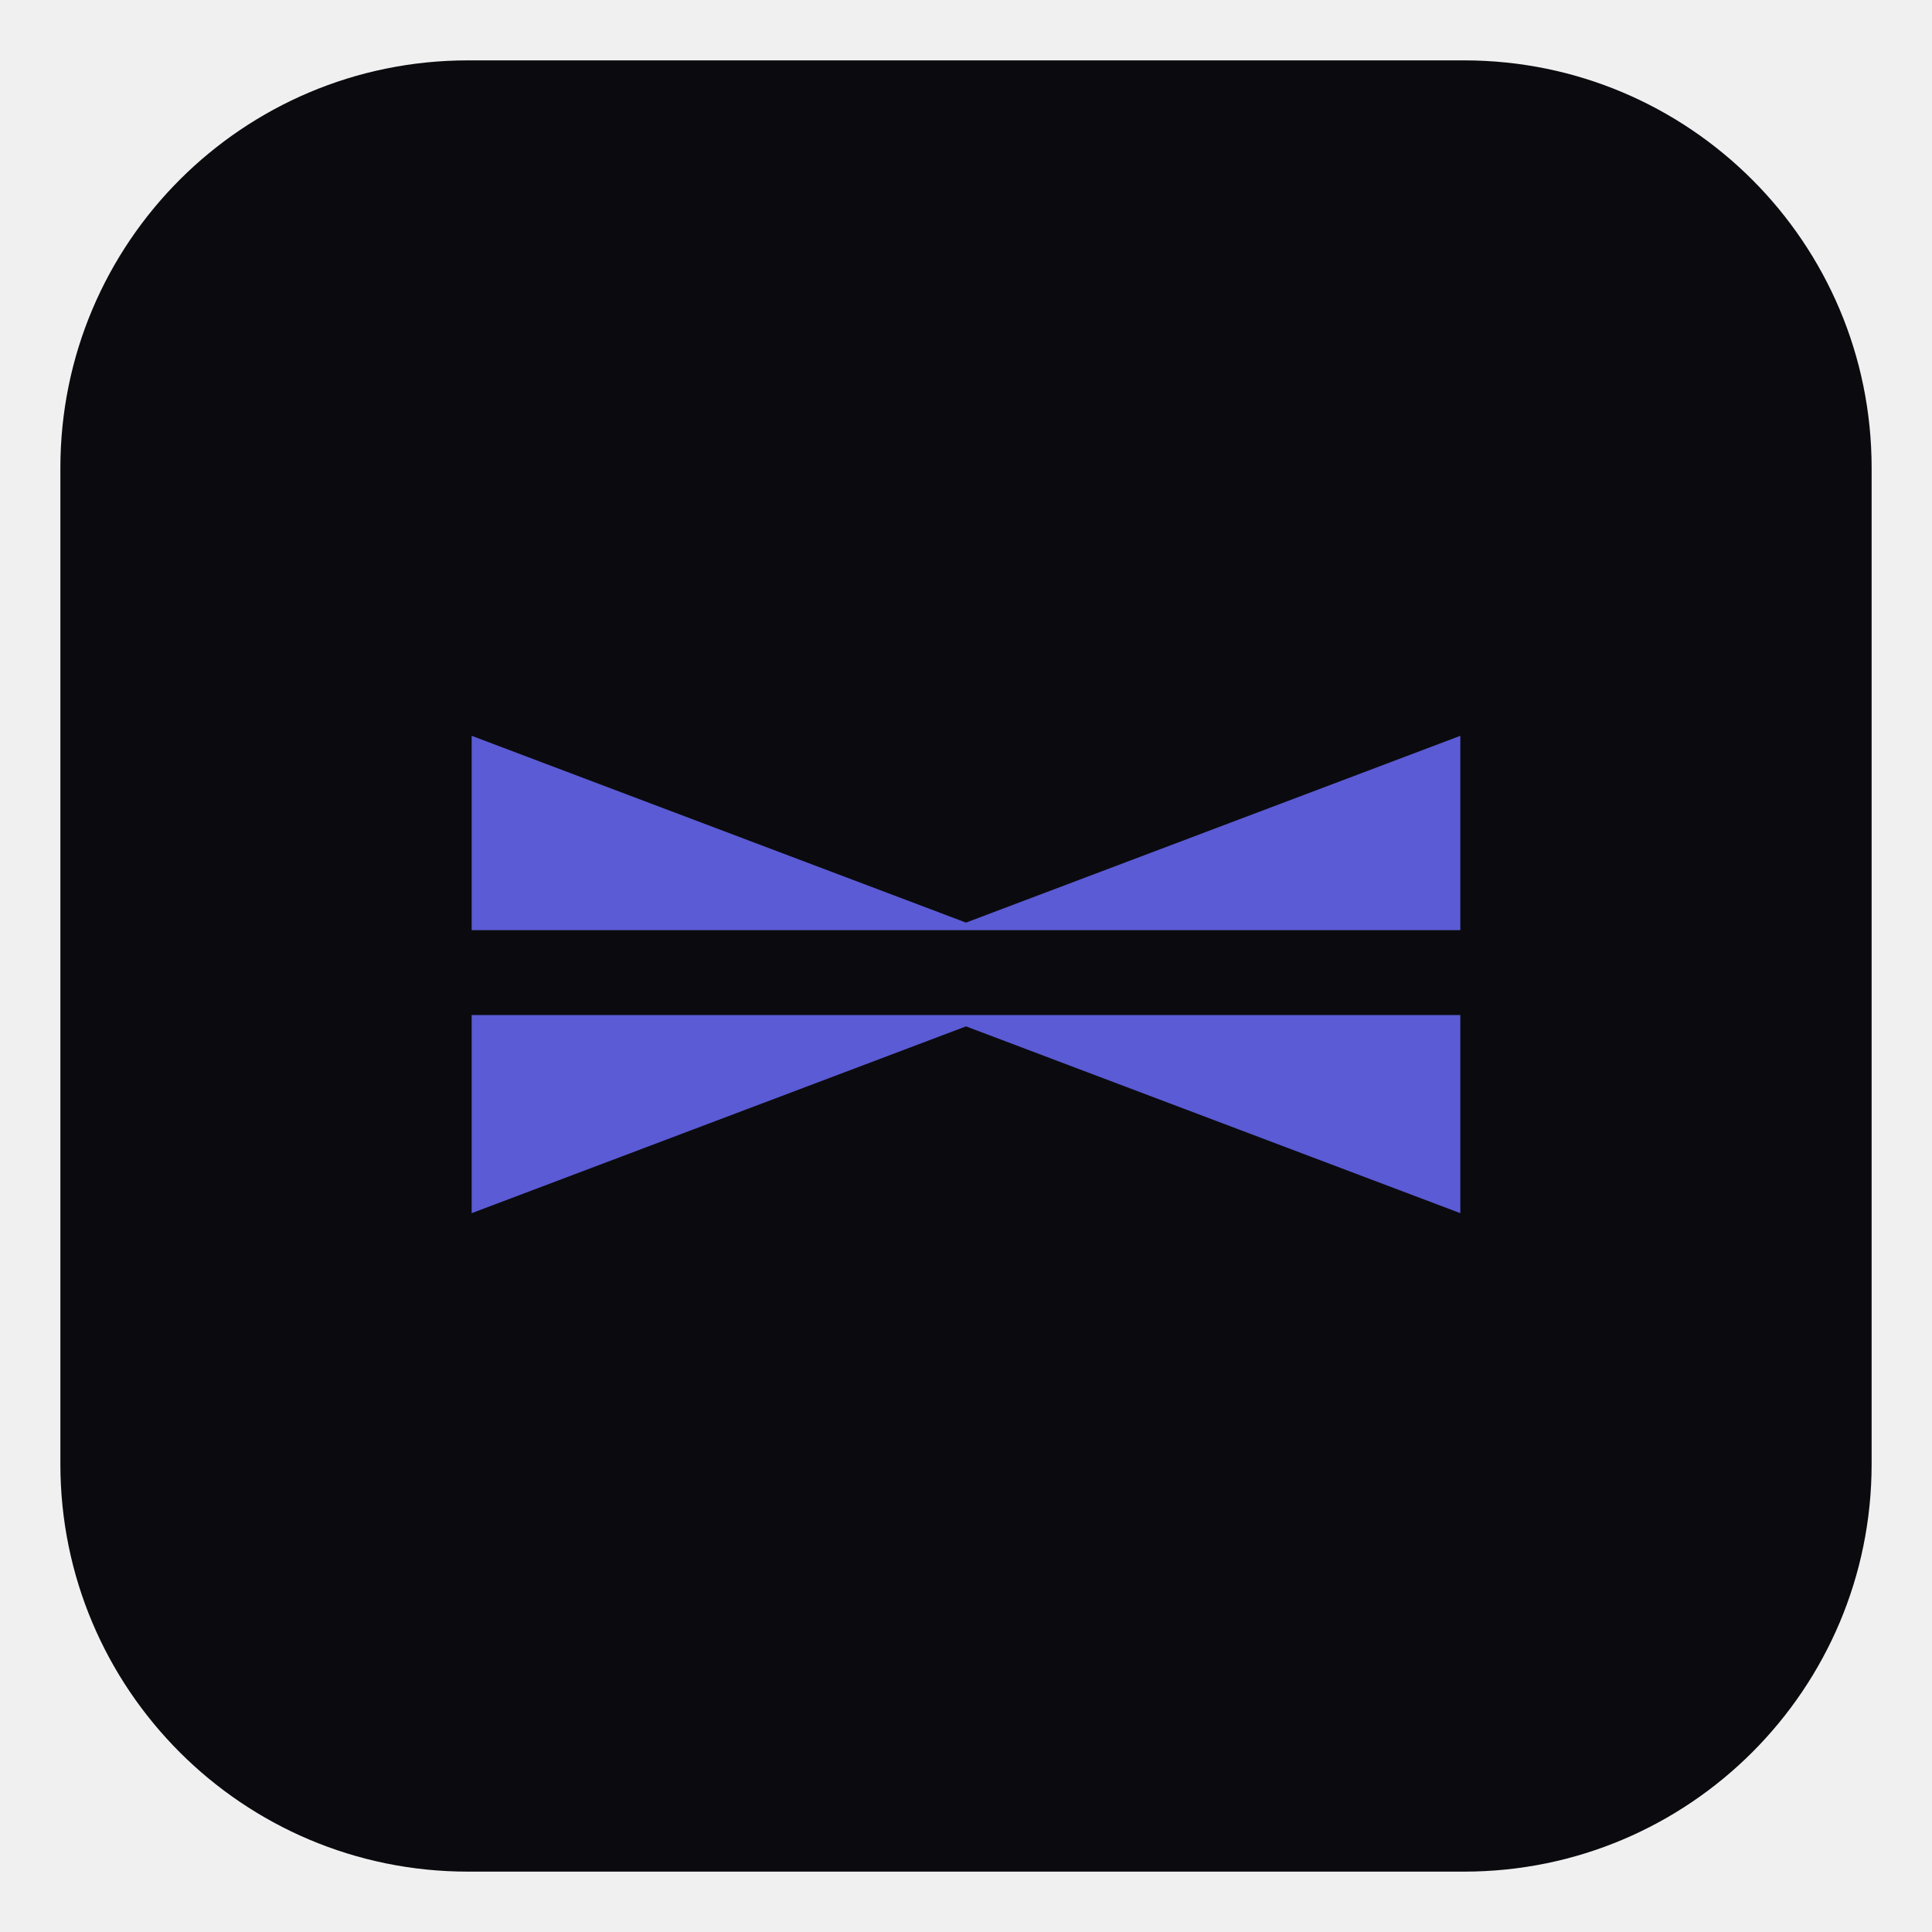
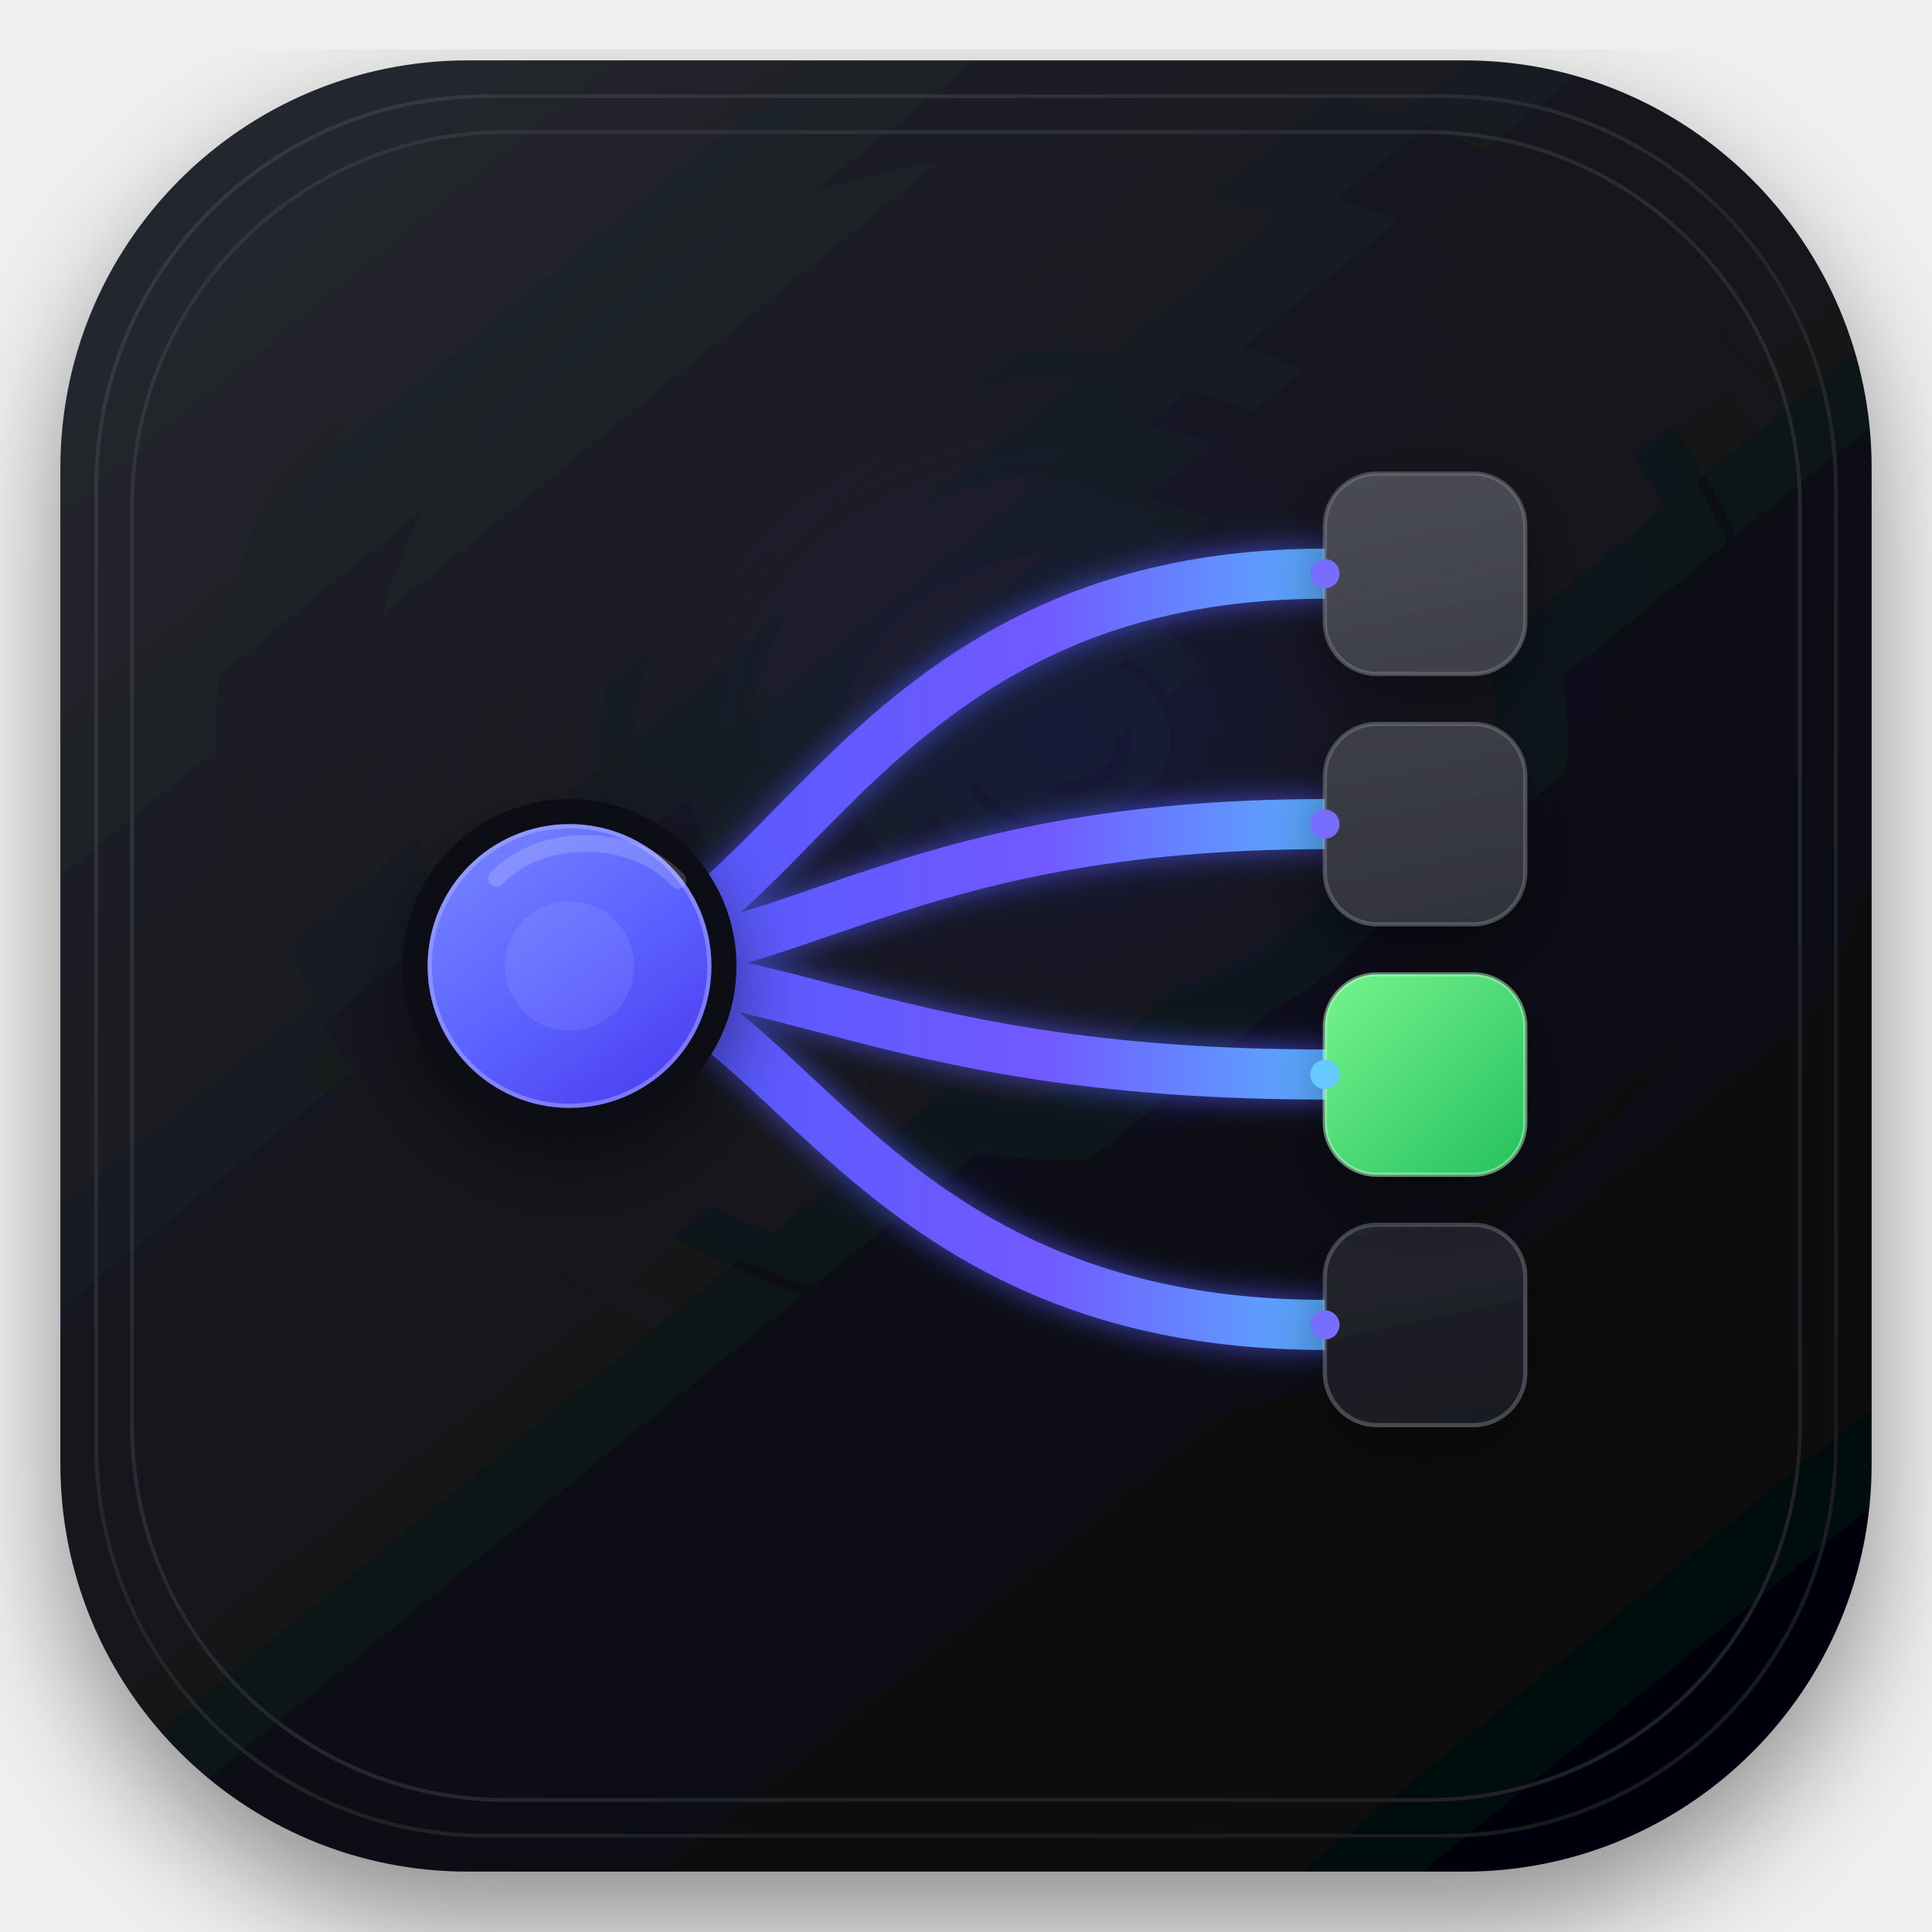
<svg xmlns="http://www.w3.org/2000/svg" width="1024" height="1024" viewBox="0 0 1024 1024" fill="none" role="img" aria-label="Dispatch app icon">
  <defs>
-     <clipPath id="dispatch-icon-mask">
-       <rect x="32" y="32" width="960" height="960" rx="216" ry="216" />
-     </clipPath>
+     <linearGradient id="bg" x1="170" y1="104" x2="850" y2="940" gradientUnits="userSpaceOnUse">
+       <stop offset="0" stop-color="#24262D" />
+       <stop offset="0.55" stop-color="#111218" />
+       <stop offset="1" stop-color="#050609" />
+     </linearGradient>
+     <radialGradient id="bgBloom" cx="0" cy="0" r="1" gradientUnits="userSpaceOnUse" gradientTransform="translate(566 393) rotate(90) scale(430 520)">
+       <stop offset="0" stop-color="#3341FF" stop-opacity="0.13" />
+       <stop offset="0.45" stop-color="#18205C" stop-opacity="0.06" />
+       <stop offset="1" stop-color="#000000" stop-opacity="0" />
+     </radialGradient>
+     <linearGradient id="route" x1="325" y1="512" x2="710" y2="512" gradientUnits="userSpaceOnUse">
+       <stop offset="0" stop-color="#4E5BFF" />
+       <stop offset="0.58" stop-color="#7159FF" />
+       <stop offset="1" stop-color="#55BFFF" />
+     </linearGradient>
+     <linearGradient id="node" x1="260" y1="430" x2="384" y2="596" gradientUnits="userSpaceOnUse">
+       <stop offset="0" stop-color="#7B8CFF" />
+       <stop offset="0.52" stop-color="#5B62FF" />
+       <stop offset="1" stop-color="#4632EE" />
+     </linearGradient>
+     <linearGradient id="card" x1="690" y1="270" x2="790" y2="740" gradientUnits="userSpaceOnUse">
+       <stop offset="0" stop-color="#4B4C56" />
+       <stop offset="1" stop-color="#171820" />
+     </linearGradient>
+     <linearGradient id="done" x1="690" y1="520" x2="786" y2="616" gradientUnits="userSpaceOnUse">
+       <stop offset="0" stop-color="#72F18A" />
+       <stop offset="1" stop-color="#20BE5D" />
+     </linearGradient>
+     <linearGradient id="priority" x1="690" y1="640" x2="786" y2="736" gradientUnits="userSpaceOnUse">
+       <stop offset="0" stop-color="#FFD15F" />
+       <stop offset="1" stop-color="#F3A500" />
+     </linearGradient>
+     <filter id="iconShadow" x="0" y="0" width="1024" height="1024" filterUnits="userSpaceOnUse" color-interpolation-filters="sRGB">
+       <feDropShadow dx="0" dy="26" stdDeviation="32" flood-color="#000000" flood-opacity="0.42" />
+     </filter>
+     <filter id="routeGlow" x="0" y="0" width="1024" height="1024" filterUnits="userSpaceOnUse" color-interpolation-filters="sRGB">
+       <feGaussianBlur stdDeviation="7" result="blur" />
+       <feColorMatrix in="blur" type="matrix" values="0 0 0 0 0.32  0 0 0 0 0.36  0 0 0 0 1  0 0 0 0.72 0" result="coloredBlur" />
+       <feMerge>
+         <feMergeNode in="coloredBlur" />
+         <feMergeNode in="SourceGraphic" />
+       </feMerge>
+     </filter>
+     <filter id="nodeGlow" x="0" y="0" width="1024" height="1024" filterUnits="userSpaceOnUse" color-interpolation-filters="sRGB">
+       <feDropShadow dx="0" dy="0" stdDeviation="14" flood-color="#5963FF" flood-opacity="0.48" />
+       <feDropShadow dx="0" dy="14" stdDeviation="18" flood-color="#000000" flood-opacity="0.45" />
+     </filter>
+     <filter id="cardShadow" x="0" y="0" width="1024" height="1024" filterUnits="userSpaceOnUse" color-interpolation-filters="sRGB">
+       <feDropShadow dx="0" dy="14" stdDeviation="16" flood-color="#000000" flood-opacity="0.42" />
+     </filter>
+     <filter id="greenGlow" x="0" y="0" width="1024" height="1024" filterUnits="userSpaceOnUse" color-interpolation-filters="sRGB">
+       <feDropShadow dx="0" dy="0" stdDeviation="12" flood-color="#39E975" flood-opacity="0.48" />
+       <feDropShadow dx="0" dy="14" stdDeviation="14" flood-color="#000000" flood-opacity="0.35" />
+     </filter>
+     <filter id="amberGlow" x="0" y="0" width="1024" height="1024" filterUnits="userSpaceOnUse" color-interpolation-filters="sRGB">
+       <feDropShadow dx="0" dy="0" stdDeviation="10" flood-color="#FFB72E" flood-opacity="0.38" />
+       <feDropShadow dx="0" dy="14" stdDeviation="14" flood-color="#000000" flood-opacity="0.35" />
+     </filter>
  </defs>
-   <g clip-path="url(#dispatch-icon-mask)">
-     <rect x="32" y="32" width="960" height="960" fill="#0B0B0F" />
-     <g fill="#5B5BD6" shape-rendering="geometricPrecision">
-       <path d="M250 390L512 489L774 390V493H250V390Z" />
-       <path d="M250 643L512 544L774 643V538H250V643Z" />
+   <g filter="url(#iconShadow)">
+     <rect x="32" y="32" width="960" height="960" rx="216" fill="url(#bg)" />
+     <rect x="32" y="32" width="960" height="960" rx="216" fill="url(#bgBloom)" />
+     <rect x="51" y="51" width="922" height="922" rx="207" stroke="#FFFFFF" stroke-opacity="0.08" stroke-width="2" />
+     <rect x="70" y="70" width="884" height="884" rx="198" stroke="#4A4D59" stroke-opacity="0.38" stroke-width="2" />
+   </g>
+   <g transform="translate(-54.267 -54.267) scale(1.105991)">
+     <g filter="url(#routeGlow)">
+       <path d="M322 512 C425 512 456 324 684 324" stroke="url(#route)" stroke-width="24" stroke-linecap="round" />
+       <path d="M322 512 C430 512 480 444 684 444" stroke="url(#route)" stroke-width="24" stroke-linecap="round" />
+       <path d="M322 512 C430 512 480 564 684 564" stroke="url(#route)" stroke-width="24" stroke-linecap="round" />
+       <path d="M322 512 C425 512 456 684 684 684" stroke="url(#route)" stroke-width="24" stroke-linecap="round" />
    </g>
+     <g filter="url(#nodeGlow)">
+       <circle cx="322" cy="512" r="80" fill="#0E1017" />
+       <circle cx="322" cy="512" r="68" fill="url(#node)" />
+       <circle cx="322" cy="512" r="67" stroke="#B9C0FF" stroke-opacity="0.42" stroke-width="2" />
+       <circle cx="322" cy="512" r="31" fill="#FFFFFF" fill-opacity="0.08" />
+       <path d="M287 470 C309 447 353 448 374 471" stroke="#FFFFFF" stroke-opacity="0.17" stroke-width="8" stroke-linecap="round" />
+     </g>
+     <g filter="url(#cardShadow)">
+       <rect x="684" y="276" width="96" height="96" rx="25" fill="url(#card)" />
+       <rect x="684" y="276" width="96" height="96" rx="25" stroke="#8C8E98" stroke-opacity="0.40" stroke-width="2" />
+       <rect x="684" y="396" width="96" height="96" rx="25" fill="url(#card)" />
+       <rect x="684" y="396" width="96" height="96" rx="25" stroke="#8C8E98" stroke-opacity="0.40" stroke-width="2" />
+       <rect x="684" y="636" width="96" height="96" rx="25" fill="url(#card)" />
+       <rect x="684" y="636" width="96" height="96" rx="25" stroke="#8C8E98" stroke-opacity="0.40" stroke-width="2" />
+     </g>
+     <g filter="url(#greenGlow)">
+       <rect x="684" y="516" width="96" height="96" rx="25" fill="url(#done)" />
+       <rect x="684" y="516" width="96" height="96" rx="25" stroke="#BEFFCB" stroke-opacity="0.46" stroke-width="2" />
+     </g>
+     <circle cx="684" cy="324" r="7" fill="#776DFF" />
+     <circle cx="684" cy="444" r="7" fill="#776DFF" />
+     <circle cx="684" cy="564" r="7" fill="#66C9FF" />
+     <circle cx="684" cy="684" r="7" fill="#776DFF" />
  </g>
</svg>
